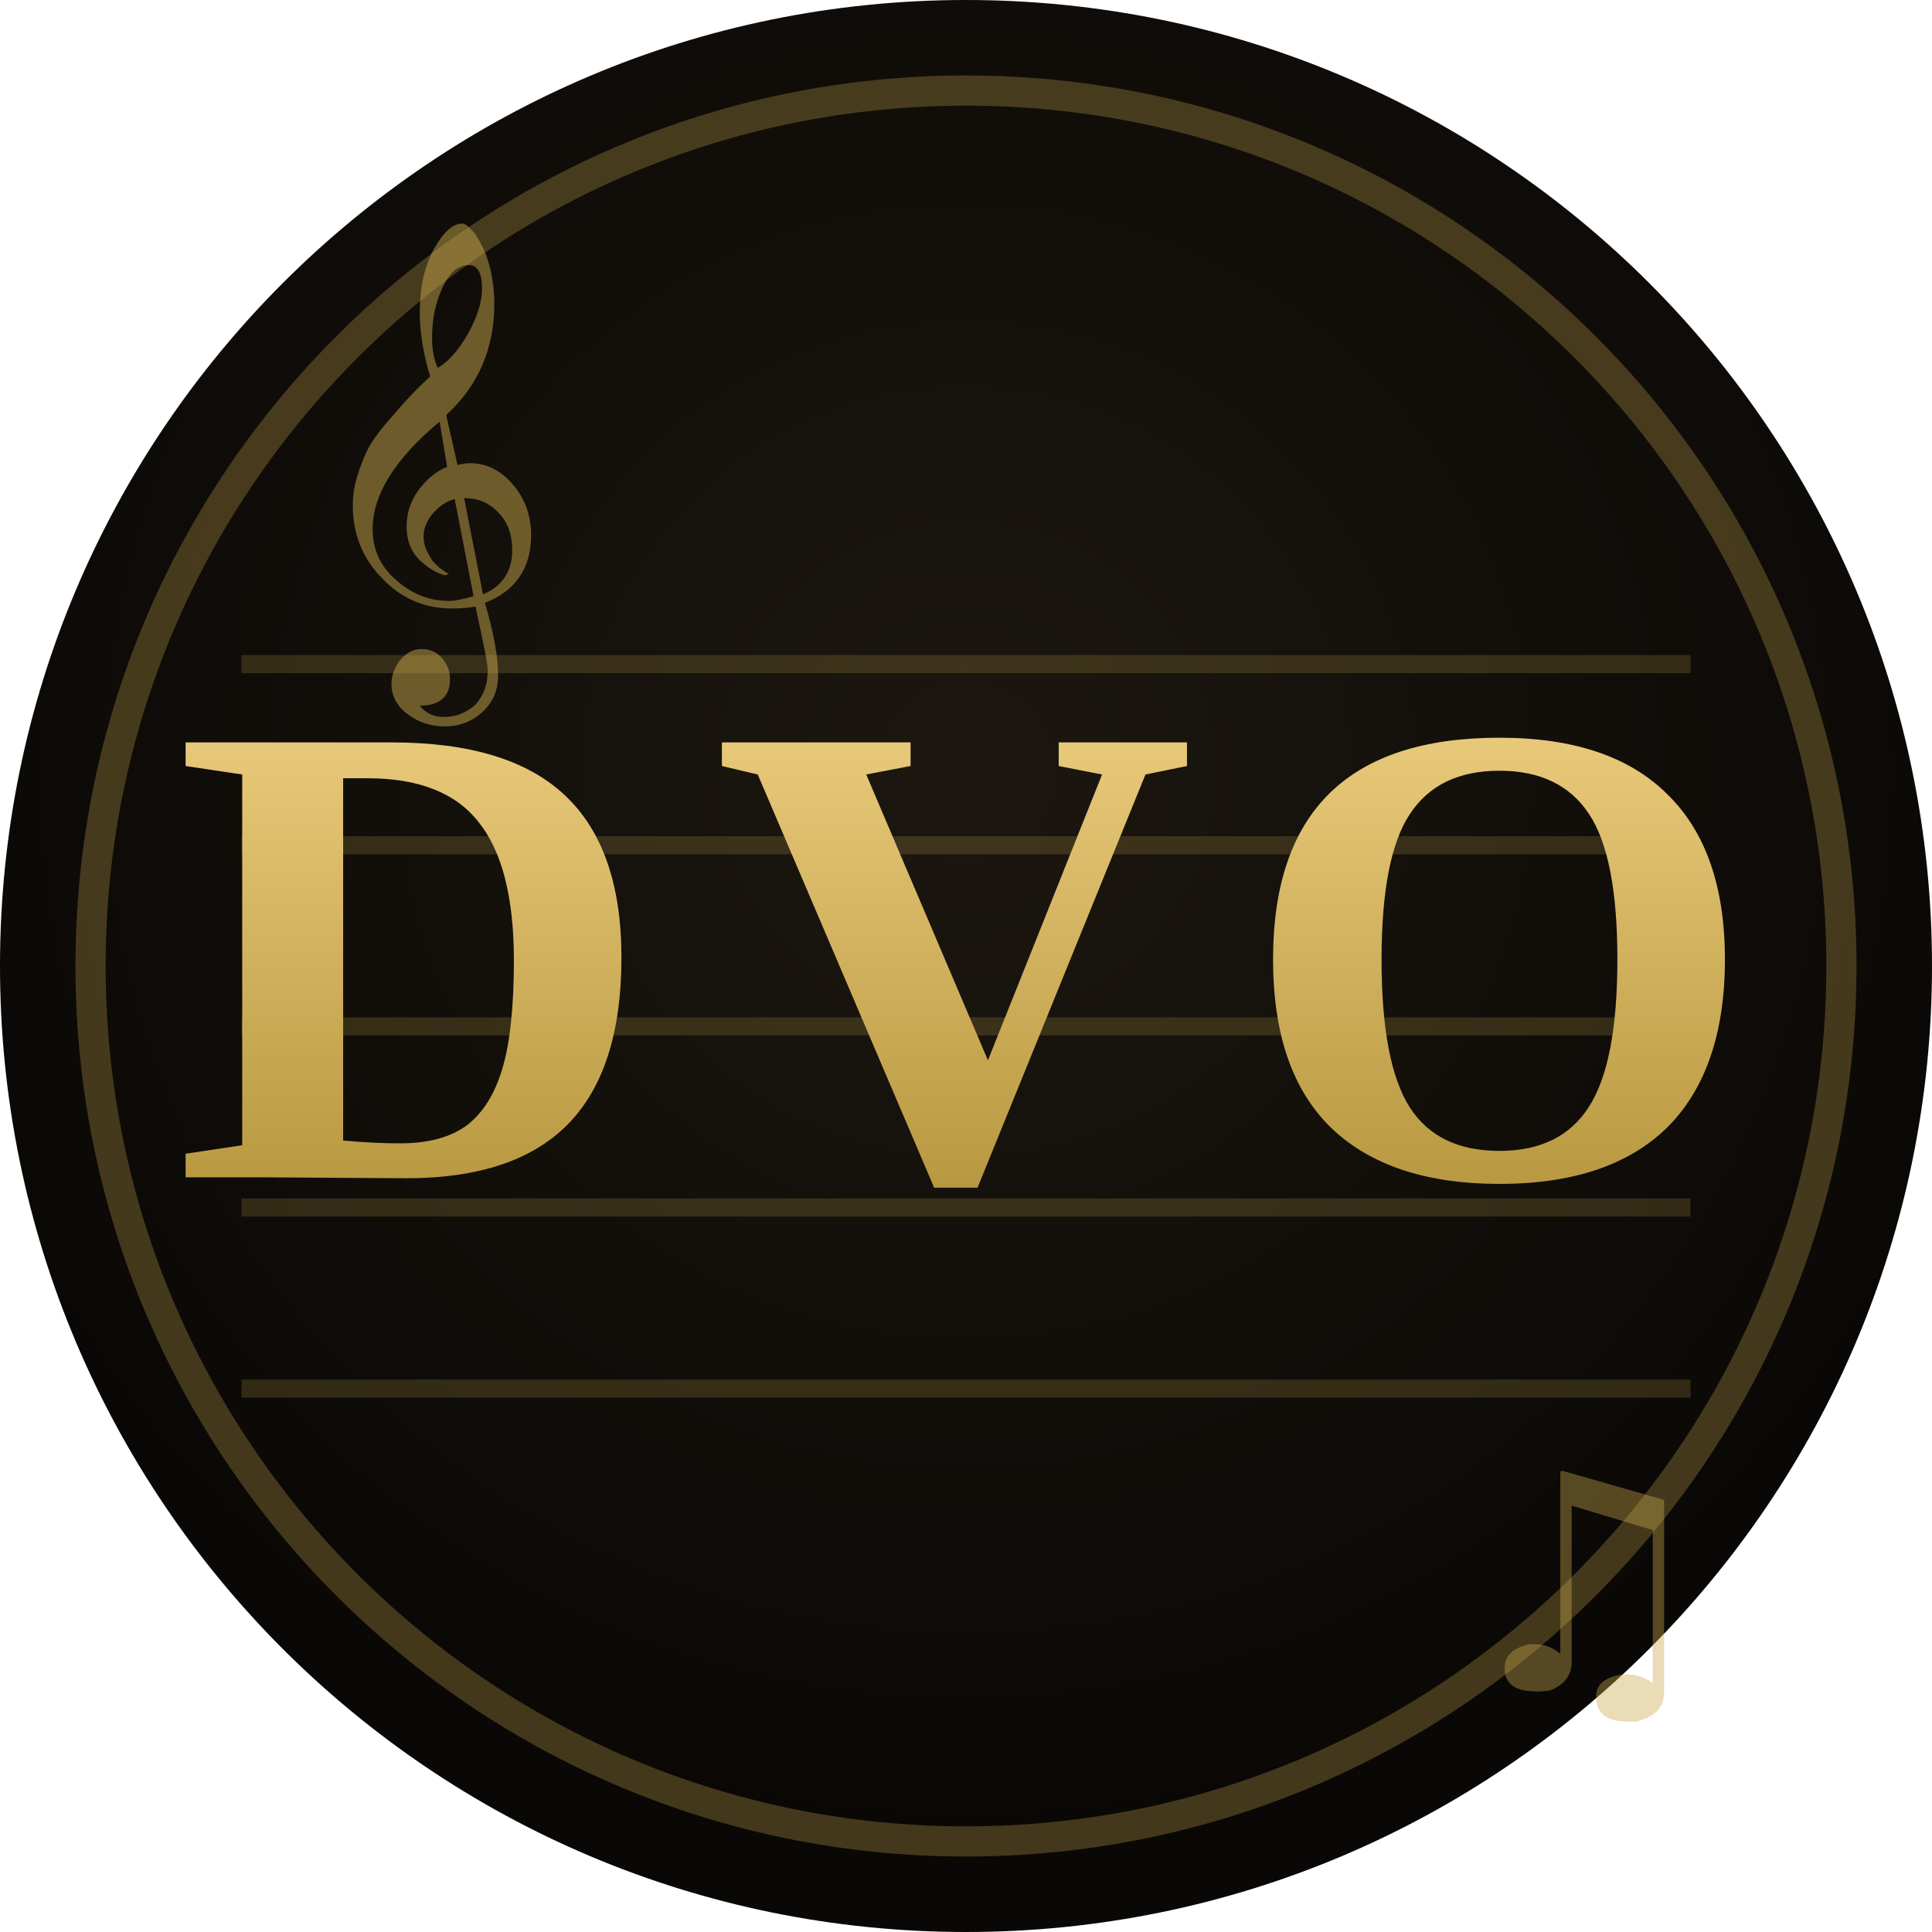
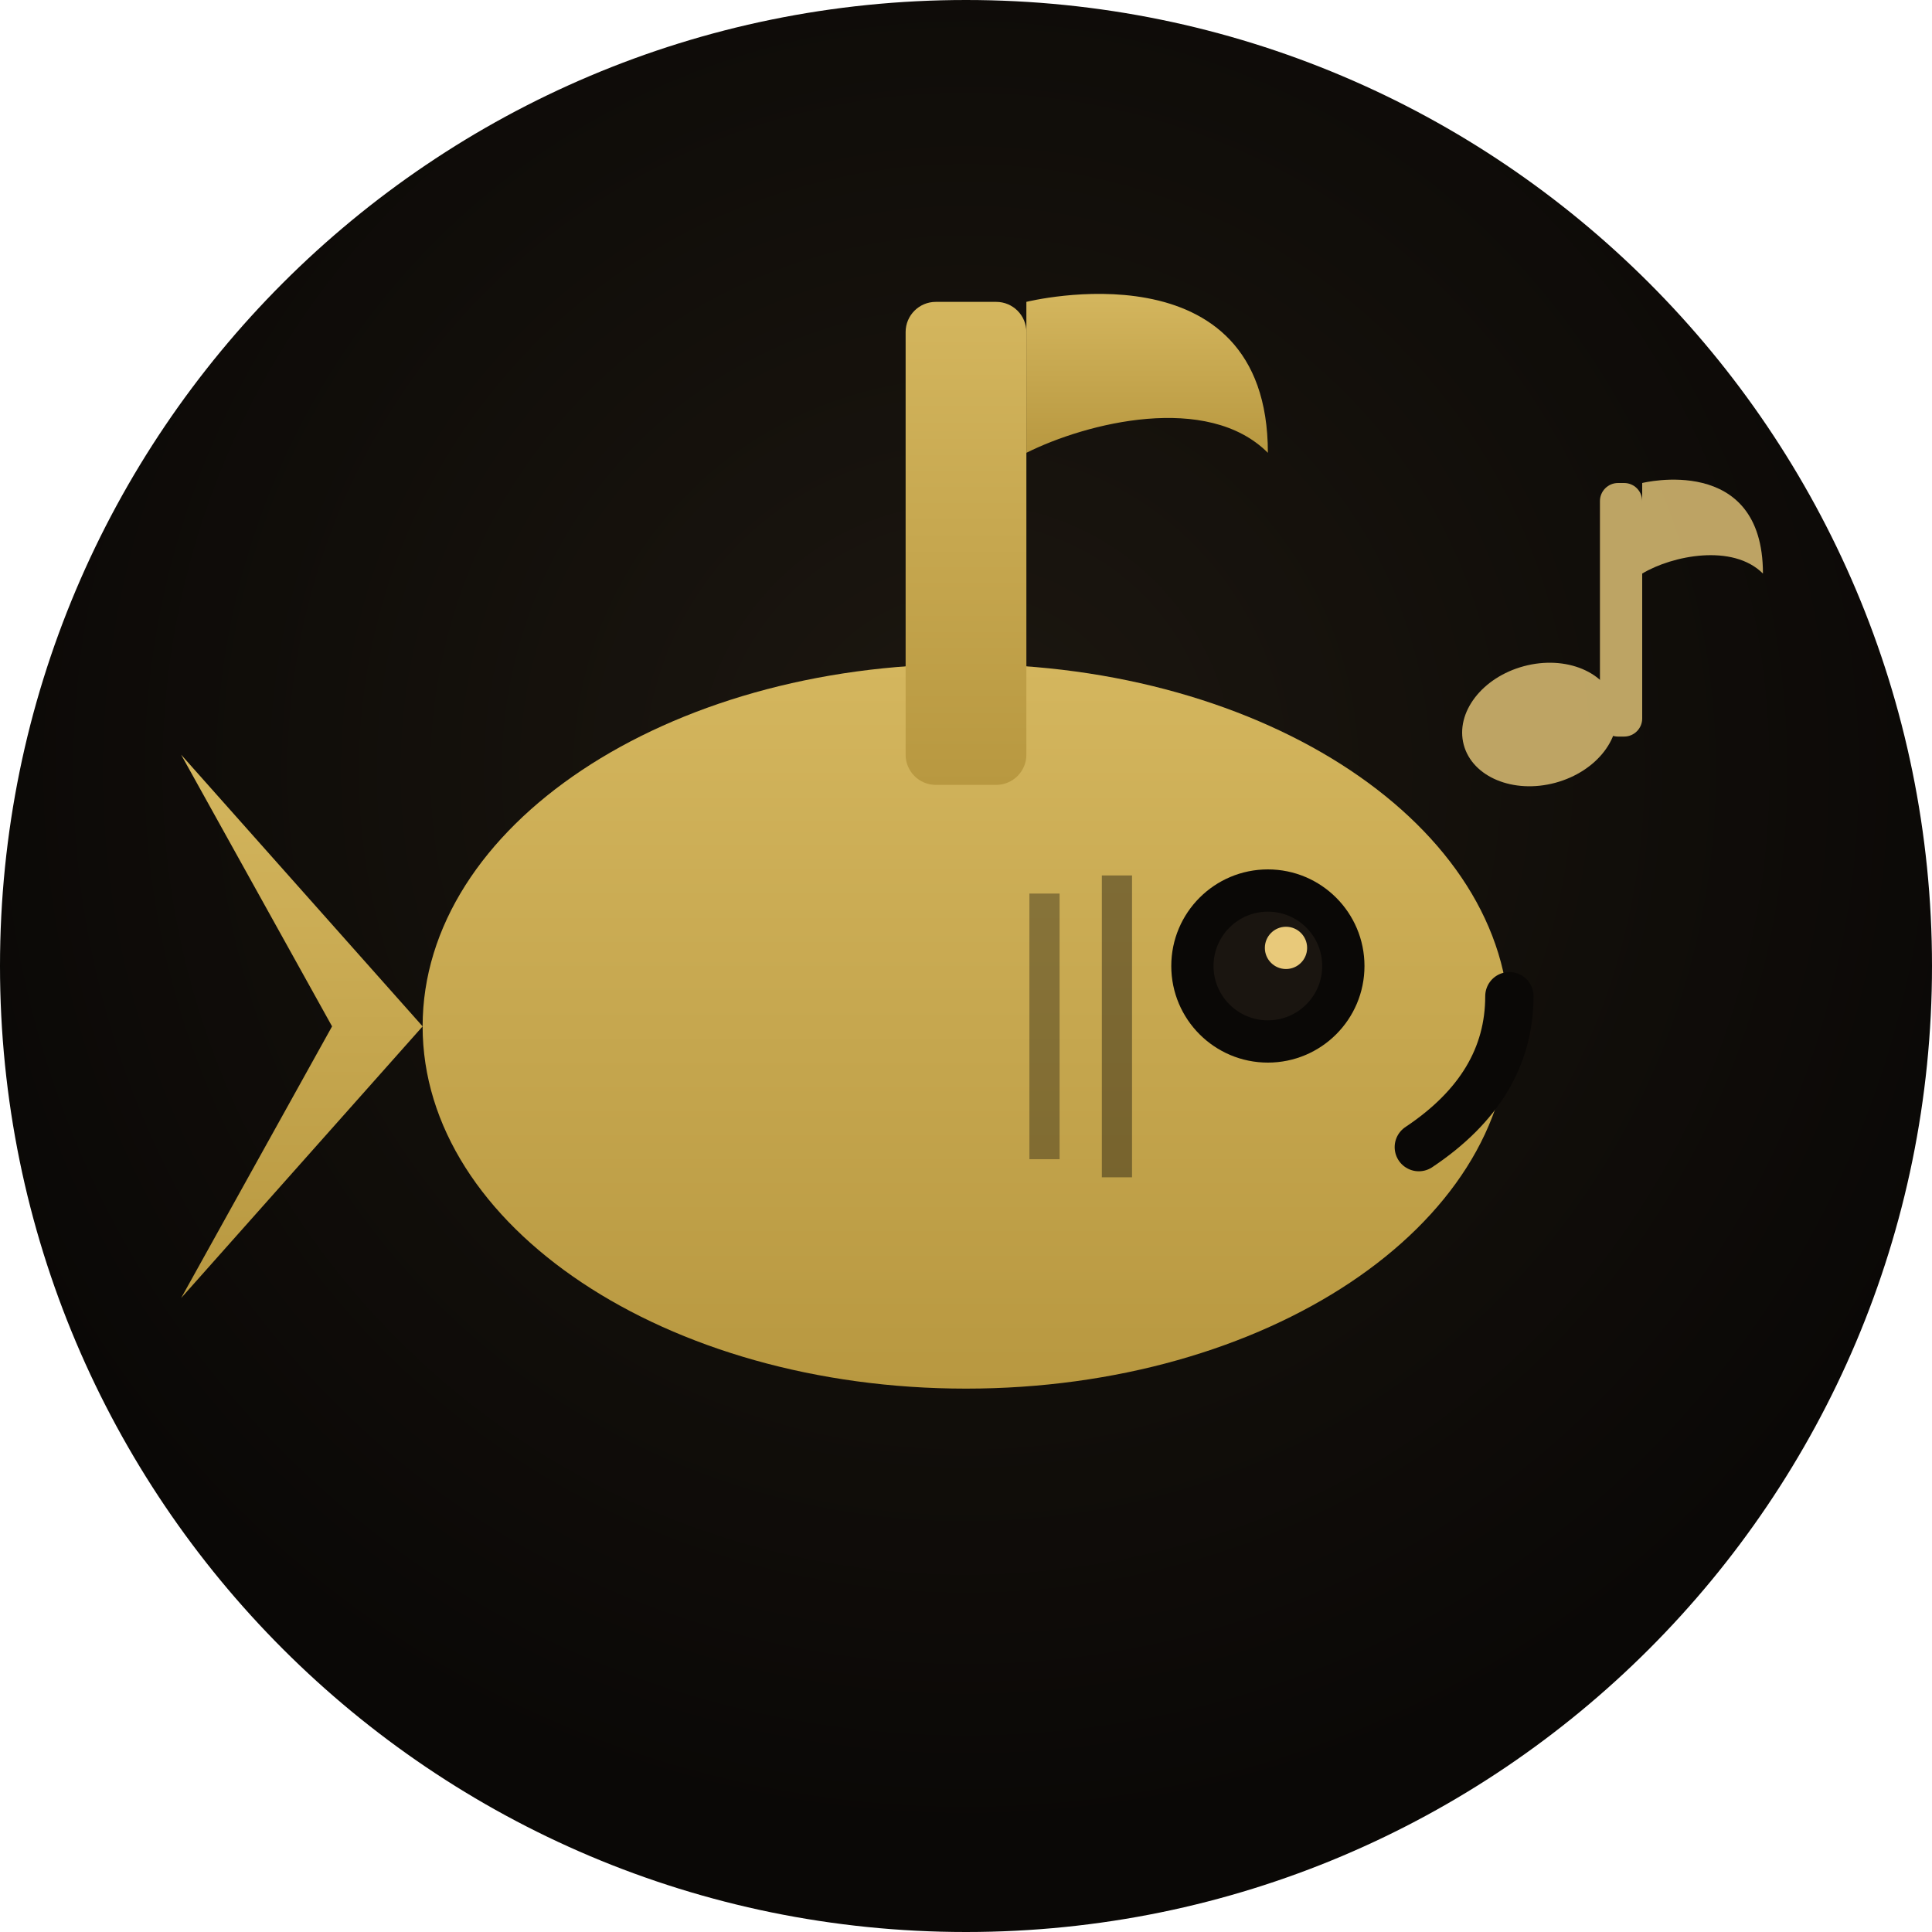
<svg xmlns="http://www.w3.org/2000/svg" viewBox="0 0 32 32">
  <defs>
    <radialGradient id="bg" cx="50%" cy="40%" r="55%">
      <stop offset="0%" stop-color="#1c1710" />
      <stop offset="100%" stop-color="#0a0806" />
    </radialGradient>
    <linearGradient id="gold" x1="0" y1="0" x2="0" y2="1">
-       <stop offset="0%" stop-color="#e8c97a" />
+       <stop offset="0%" stop-color="#d4b65e" />
      <stop offset="100%" stop-color="#b89840" />
    </linearGradient>
  </defs>
  <circle cx="16" cy="16" r="16" fill="url(#bg)" />
-   <circle cx="16" cy="16" r="14.5" fill="none" stroke="#c9a84c" stroke-width="0.5" opacity="0.3" />
-   <line x1="4" y1="11" x2="28" y2="11" stroke="#c9a84c" stroke-width="0.3" opacity="0.2" />
-   <line x1="4" y1="14" x2="28" y2="14" stroke="#c9a84c" stroke-width="0.3" opacity="0.2" />
-   <line x1="4" y1="17" x2="28" y2="17" stroke="#c9a84c" stroke-width="0.3" opacity="0.2" />
-   <line x1="4" y1="20" x2="28" y2="20" stroke="#c9a84c" stroke-width="0.3" opacity="0.2" />
-   <line x1="4" y1="23" x2="28" y2="23" stroke="#c9a84c" stroke-width="0.3" opacity="0.2" />
-   <text x="16" y="19.5" text-anchor="middle" font-family="Georgia, 'Times New Roman', serif" font-size="11" font-weight="bold" fill="url(#gold)" letter-spacing="1">DVO</text>
-   <text x="5" y="10" font-size="7" fill="#c9a84c" opacity="0.5" font-family="serif">𝄞</text>
-   <text x="24" y="28" font-size="5" fill="#c9a84c" opacity="0.4" font-family="serif">♫</text>
+   <ellipse cx="16" cy="17" rx="9" ry="6" fill="url(#gold)" />
+   <path d="M7 17 L3 12.5 L5.5 17 L3 21.5Z" fill="url(#gold)" />
+   <rect x="15" y="5" width="2" height="8" rx="0.5" fill="url(#gold)" />
+   <path d="M17 5 C17 5 21 4 21 7.5 C20 6.5 18 7 17 7.5" fill="url(#gold)" />
+   <circle cx="21" cy="16" r="1.6" fill="#0a0806" />
+   <circle cx="21" cy="16" r="0.9" fill="#1a1510" />
+   <circle cx="21.3" cy="15.7" r="0.35" fill="#e8c97a" />
+   <path d="M23.5 19 Q25 18 25 16.5" stroke="#0a0806" stroke-width="0.8" fill="none" stroke-linecap="round" />
+   <line x1="18.5" y1="14.5" x2="18.5" y2="19.5" stroke="#0a0806" stroke-width="0.5" opacity="0.4" />
+   <line x1="17.3" y1="14.8" x2="17.3" y2="19.2" stroke="#0a0806" stroke-width="0.5" opacity="0.35" />
+   <g transform="translate(24, 8)" opacity="0.8">
+     <ellipse cx="1.5" cy="4" rx="1.3" ry="1" transform="rotate(-15 1.5 4)" fill="#e8c97a" />
+     <rect x="2.5" y="0" width="0.7" height="4.2" rx="0.3" fill="#e8c97a" />
+     <path d="M3.2 0 C3.2 0 5.2 -0.5 5.2 1.5 C4.7 1 3.7 1.2 3.2 1.5" fill="#e8c97a" />
+   </g>
</svg>
